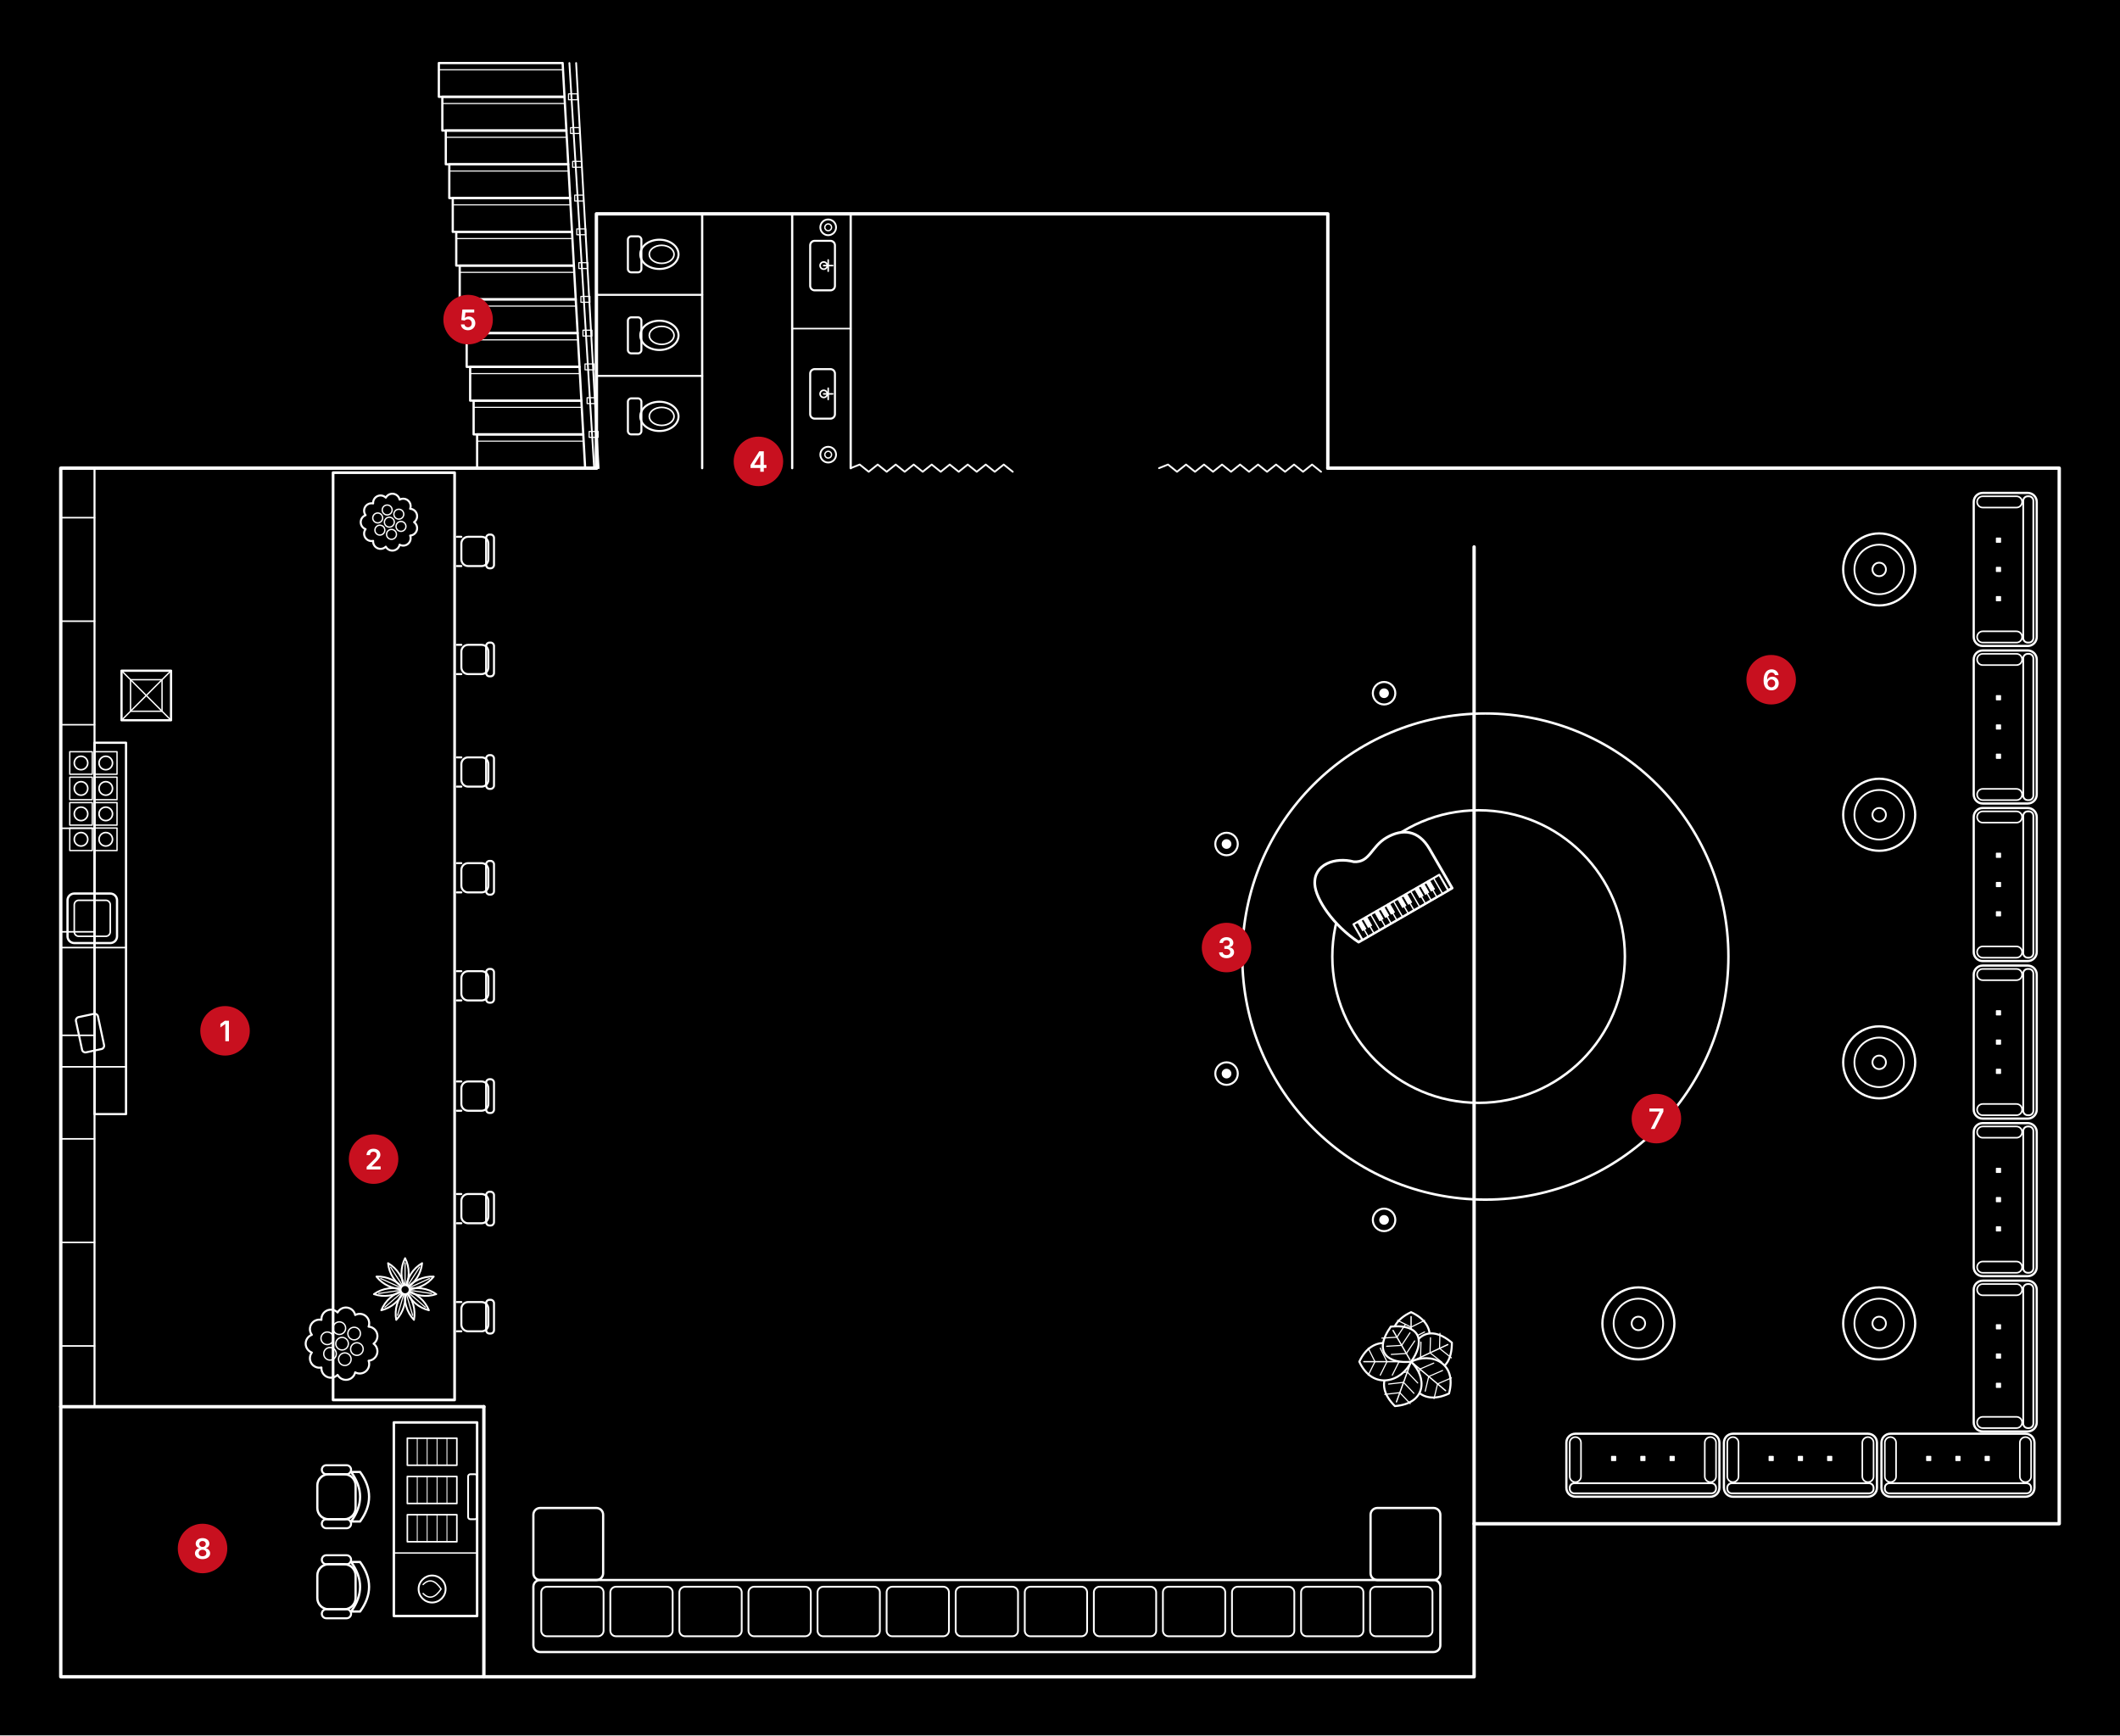
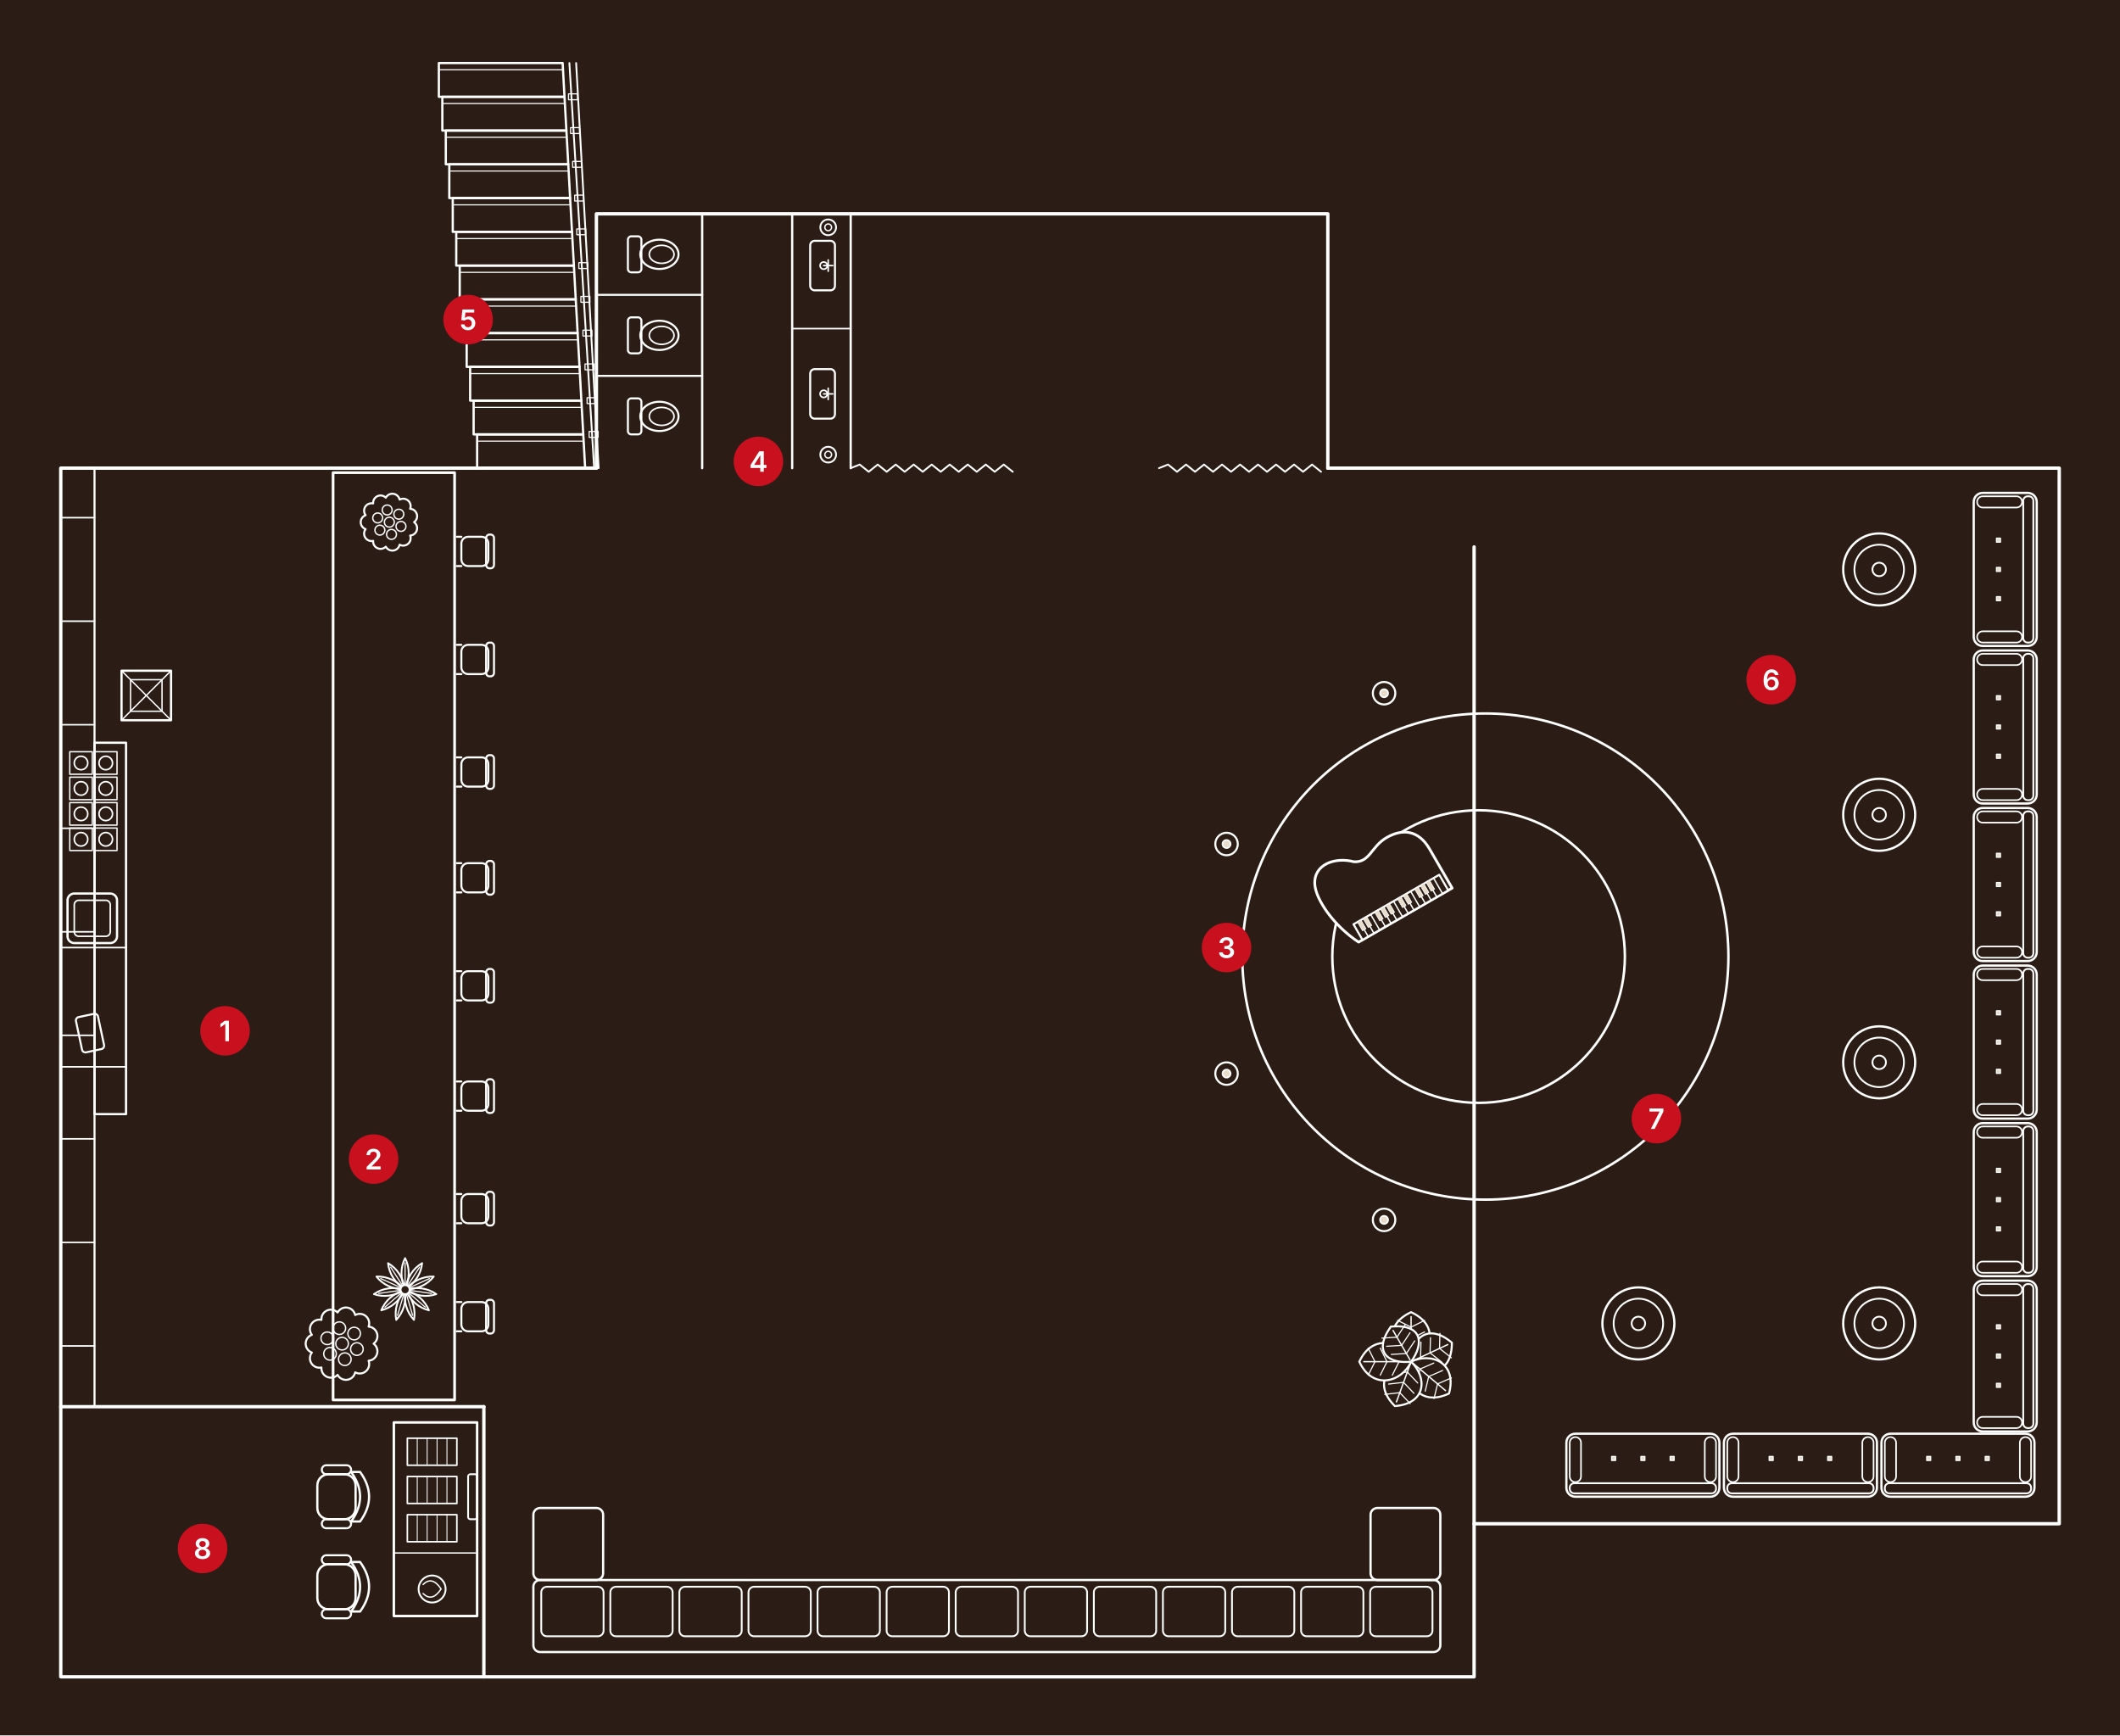
<svg xmlns="http://www.w3.org/2000/svg" viewBox="0 0 942 771" width="942" height="771">
  <style>
  .p { stroke: #ffffff; fill: none; stroke-linecap: round; stroke-linejoin: round; }
  .p text { stroke: none; }
  .mk { fill: #fff; font-family: Inter, "Helvetica Neue", Arial, sans-serif; font-size: 12.5px; font-weight: 600; text-anchor: middle; }
  .tl { fill: #fff; font-family: "Helvetica Neue", Arial, "DejaVu Sans", sans-serif; font-size: 9.5px; text-anchor: middle; }
</style>
-   <rect width="942" height="771" fill="#000" />
+   <rect width="942" height="771" fill="#2b1d16" />
  <g class="p">
    <path d="M27 208 L265 208 M590 208 L915 208 L915 677 L655 677 L655 745 L27 745 L27 208" stroke-width="1.5" fill="none" />
    <line x1="42" y1="208" x2="42" y2="625" stroke-width="0.9" />
    <line x1="27" y1="230" x2="42" y2="230" stroke-width="0.7" />
    <line x1="27" y1="276" x2="42" y2="276" stroke-width="0.7" />
    <line x1="27" y1="322" x2="42" y2="322" stroke-width="0.7" />
    <line x1="27" y1="368" x2="42" y2="368" stroke-width="0.7" />
    <line x1="27" y1="414" x2="42" y2="414" stroke-width="0.7" />
    <line x1="27" y1="460" x2="42" y2="460" stroke-width="0.7" />
    <line x1="27" y1="506" x2="42" y2="506" stroke-width="0.7" />
    <line x1="27" y1="552" x2="42" y2="552" stroke-width="0.7" />
    <line x1="27" y1="598" x2="42" y2="598" stroke-width="0.7" />
    <line x1="655" y1="243" x2="655" y2="677" stroke-width="1.5" />
    <line x1="27" y1="625" x2="215" y2="625" stroke-width="1.5" />
    <line x1="215" y1="625" x2="215" y2="745" stroke-width="1.5" />
    <rect x="42" y="330" width="14" height="165" rx="0" stroke-width="1.0" fill="none" />
    <rect x="54" y="298" width="22" height="22" rx="0" stroke-width="1.0" fill="none" />
    <line x1="54" y1="298" x2="76" y2="320" stroke-width="0.6" />
    <line x1="76" y1="298" x2="54" y2="320" stroke-width="0.6" />
    <rect x="58" y="302" width="14" height="14" rx="0" stroke-width="0.6" fill="none" />
    <rect x="31" y="334" width="10" height="10" rx="0" stroke-width="0.6" fill="none" />
    <circle cx="36" cy="339" r="3" stroke-width="0.7" fill="none" />
    <rect x="42" y="334" width="10" height="10" rx="0" stroke-width="0.6" fill="none" />
    <circle cx="47" cy="339" r="3" stroke-width="0.7" fill="none" />
    <rect x="31" y="345.3" width="10" height="10" rx="0" stroke-width="0.6" fill="none" />
    <circle cx="36" cy="350.3" r="3" stroke-width="0.7" fill="none" />
    <rect x="42" y="345.3" width="10" height="10" rx="0" stroke-width="0.6" fill="none" />
    <circle cx="47" cy="350.3" r="3" stroke-width="0.7" fill="none" />
    <rect x="31" y="356.6" width="10" height="10" rx="0" stroke-width="0.6" fill="none" />
    <circle cx="36" cy="361.6" r="3" stroke-width="0.7" fill="none" />
    <rect x="42" y="356.6" width="10" height="10" rx="0" stroke-width="0.6" fill="none" />
    <circle cx="47" cy="361.6" r="3" stroke-width="0.7" fill="none" />
    <rect x="31" y="367.9" width="10" height="10" rx="0" stroke-width="0.6" fill="none" />
    <circle cx="36" cy="372.9" r="3" stroke-width="0.7" fill="none" />
    <rect x="42" y="367.9" width="10" height="10" rx="0" stroke-width="0.6" fill="none" />
    <circle cx="47" cy="372.9" r="3" stroke-width="0.7" fill="none" />
    <rect x="30" y="397" width="22" height="22" rx="3" stroke-width="1.0" fill="none" />
    <rect x="33" y="400" width="16" height="16" rx="2" stroke-width="0.7" fill="none" />
    <line x1="27" y1="421" x2="56" y2="421" stroke-width="0.7" />
    <line x1="27" y1="474" x2="56" y2="474" stroke-width="0.7" />
    <g transform="translate(40 459) rotate(-12) scale(1)">
      <rect x="-5" y="-8" width="10" height="16" rx="1.5" stroke-width="0.9" fill="none" />
    </g>
    <rect x="148" y="210" width="54" height="412" rx="0" stroke-width="1.2" fill="none" />
    <rect x="205" y="238.5" width="12" height="13" rx="3" stroke-width="0.9" fill="none" />
    <rect x="216" y="237.5" width="3.5" height="15" rx="1.5" stroke-width="0.9" fill="none" />
    <line x1="205" y1="238.5" x2="203" y2="238.5" stroke-width="0.9" />
    <line x1="205" y1="251.5" x2="203" y2="251.5" stroke-width="0.9" />
    <rect x="205" y="286.5" width="12" height="13" rx="3" stroke-width="0.9" fill="none" />
    <rect x="216" y="285.5" width="3.5" height="15" rx="1.5" stroke-width="0.9" fill="none" />
    <line x1="205" y1="286.5" x2="203" y2="286.5" stroke-width="0.9" />
    <line x1="205" y1="299.5" x2="203" y2="299.5" stroke-width="0.9" />
    <rect x="205" y="336.5" width="12" height="13" rx="3" stroke-width="0.9" fill="none" />
    <rect x="216" y="335.5" width="3.5" height="15" rx="1.5" stroke-width="0.9" fill="none" />
    <line x1="205" y1="336.5" x2="203" y2="336.5" stroke-width="0.9" />
    <line x1="205" y1="349.5" x2="203" y2="349.5" stroke-width="0.9" />
    <rect x="205" y="383.5" width="12" height="13" rx="3" stroke-width="0.9" fill="none" />
    <rect x="216" y="382.5" width="3.5" height="15" rx="1.5" stroke-width="0.9" fill="none" />
    <line x1="205" y1="383.5" x2="203" y2="383.5" stroke-width="0.9" />
    <line x1="205" y1="396.5" x2="203" y2="396.5" stroke-width="0.9" />
    <rect x="205" y="431.5" width="12" height="13" rx="3" stroke-width="0.9" fill="none" />
    <rect x="216" y="430.5" width="3.5" height="15" rx="1.5" stroke-width="0.9" fill="none" />
    <line x1="205" y1="431.5" x2="203" y2="431.5" stroke-width="0.9" />
    <line x1="205" y1="444.5" x2="203" y2="444.5" stroke-width="0.9" />
    <rect x="205" y="480.5" width="12" height="13" rx="3" stroke-width="0.9" fill="none" />
    <rect x="216" y="479.5" width="3.5" height="15" rx="1.5" stroke-width="0.9" fill="none" />
    <line x1="205" y1="480.5" x2="203" y2="480.5" stroke-width="0.9" />
    <line x1="205" y1="493.5" x2="203" y2="493.5" stroke-width="0.9" />
    <rect x="205" y="530.5" width="12" height="13" rx="3" stroke-width="0.9" fill="none" />
    <rect x="216" y="529.5" width="3.5" height="15" rx="1.5" stroke-width="0.9" fill="none" />
    <line x1="205" y1="530.5" x2="203" y2="530.5" stroke-width="0.9" />
    <line x1="205" y1="543.5" x2="203" y2="543.5" stroke-width="0.9" />
    <rect x="205" y="578.5" width="12" height="13" rx="3" stroke-width="0.9" fill="none" />
    <rect x="216" y="577.5" width="3.5" height="15" rx="1.5" stroke-width="0.9" fill="none" />
    <line x1="205" y1="578.5" x2="203" y2="578.5" stroke-width="0.9" />
    <line x1="205" y1="591.5" x2="203" y2="591.5" stroke-width="0.9" />
    <path d="M184 232 A3.3 3.3 0 0 1 182.25 237.95 A3.3 3.3 0 0 1 177.57 242.01 A3.3 3.3 0 0 1 171.43 242.89 A3.3 3.3 0 0 1 165.8 240.31 A3.3 3.3 0 0 1 162.45 235.1 A3.3 3.3 0 0 1 162.45 228.9 A3.3 3.3 0 0 1 165.8 223.69 A3.3 3.3 0 0 1 171.43 221.11 A3.3 3.3 0 0 1 177.57 221.99 A3.3 3.3 0 0 1 182.25 226.05 A3.3 3.3 0 0 1 184 232 Z" stroke-width="0.9" fill="none" />
    <circle cx="178.17" cy="233.88" r="2.2" stroke-width="0.6" fill="none" />
    <circle cx="173.96" cy="237.42" r="2.2" stroke-width="0.6" fill="none" />
    <circle cx="168.79" cy="235.54" r="2.2" stroke-width="0.6" fill="none" />
    <circle cx="167.83" cy="230.12" r="2.2" stroke-width="0.6" fill="none" />
    <circle cx="172.04" cy="226.58" r="2.2" stroke-width="0.6" fill="none" />
    <circle cx="177.21" cy="228.46" r="2.2" stroke-width="0.6" fill="none" />
    <circle cx="173" cy="232" r="2.2" stroke-width="0.6" fill="none" />
    <g transform="translate(180 573) rotate(0) scale(1)">
      <path d="M0 0 Q3.2 -7.7 0 -14 Q-3.2 -7.7 0 0 Z" stroke-width="0.8" fill="none" />
      <line x1="0" y1="0" x2="0" y2="-11.9" stroke-width="0.5" />
    </g>
    <g transform="translate(180 573) rotate(32.73) scale(1)">
      <path d="M0 0 Q3.2 -7.7 0 -14 Q-3.2 -7.7 0 0 Z" stroke-width="0.8" fill="none" />
      <line x1="0" y1="0" x2="0" y2="-11.9" stroke-width="0.5" />
    </g>
    <g transform="translate(180 573) rotate(65.45) scale(1)">
      <path d="M0 0 Q3.2 -7.7 0 -14 Q-3.2 -7.7 0 0 Z" stroke-width="0.8" fill="none" />
      <line x1="0" y1="0" x2="0" y2="-11.9" stroke-width="0.5" />
    </g>
    <g transform="translate(180 573) rotate(98.18) scale(1)">
      <path d="M0 0 Q3.2 -7.7 0 -14 Q-3.2 -7.7 0 0 Z" stroke-width="0.8" fill="none" />
      <line x1="0" y1="0" x2="0" y2="-11.9" stroke-width="0.5" />
    </g>
    <g transform="translate(180 573) rotate(130.91) scale(1)">
      <path d="M0 0 Q3.2 -7.7 0 -14 Q-3.2 -7.7 0 0 Z" stroke-width="0.8" fill="none" />
      <line x1="0" y1="0" x2="0" y2="-11.9" stroke-width="0.5" />
    </g>
    <g transform="translate(180 573) rotate(163.64) scale(1)">
      <path d="M0 0 Q3.2 -7.7 0 -14 Q-3.2 -7.7 0 0 Z" stroke-width="0.8" fill="none" />
      <line x1="0" y1="0" x2="0" y2="-11.9" stroke-width="0.5" />
    </g>
    <g transform="translate(180 573) rotate(196.36) scale(1)">
      <path d="M0 0 Q3.2 -7.7 0 -14 Q-3.2 -7.7 0 0 Z" stroke-width="0.8" fill="none" />
      <line x1="0" y1="0" x2="0" y2="-11.9" stroke-width="0.5" />
    </g>
    <g transform="translate(180 573) rotate(229.09) scale(1)">
      <path d="M0 0 Q3.2 -7.7 0 -14 Q-3.2 -7.7 0 0 Z" stroke-width="0.8" fill="none" />
      <line x1="0" y1="0" x2="0" y2="-11.9" stroke-width="0.5" />
    </g>
    <g transform="translate(180 573) rotate(261.82) scale(1)">
      <path d="M0 0 Q3.2 -7.7 0 -14 Q-3.2 -7.7 0 0 Z" stroke-width="0.8" fill="none" />
      <line x1="0" y1="0" x2="0" y2="-11.9" stroke-width="0.5" />
    </g>
    <g transform="translate(180 573) rotate(294.55) scale(1)">
      <path d="M0 0 Q3.2 -7.7 0 -14 Q-3.2 -7.7 0 0 Z" stroke-width="0.8" fill="none" />
      <line x1="0" y1="0" x2="0" y2="-11.9" stroke-width="0.5" />
    </g>
    <g transform="translate(180 573) rotate(327.27) scale(1)">
      <path d="M0 0 Q3.2 -7.7 0 -14 Q-3.2 -7.7 0 0 Z" stroke-width="0.8" fill="none" />
      <line x1="0" y1="0" x2="0" y2="-11.9" stroke-width="0.5" />
    </g>
-     <circle cx="180" cy="573" r="2" stroke-width="0.8" fill="#000" />
+     <circle cx="180" cy="573" r="2" stroke-width="0.8" fill="#2b1d16" />
    <path d="M166 597 A4.2 4.2 0 0 1 163.78 604.57 A4.2 4.2 0 0 1 157.82 609.73 A4.2 4.2 0 0 1 150.01 610.86 A4.2 4.2 0 0 1 142.83 607.58 A4.2 4.2 0 0 1 138.57 600.94 A4.2 4.2 0 0 1 138.57 593.06 A4.2 4.2 0 0 1 142.83 586.42 A4.2 4.2 0 0 1 150.01 583.14 A4.2 4.2 0 0 1 157.82 584.27 A4.2 4.2 0 0 1 163.78 589.43 A4.2 4.2 0 0 1 166 597 Z" stroke-width="0.9" fill="none" />
    <circle cx="158.58" cy="599.39" r="2.8" stroke-width="0.6" fill="none" />
    <circle cx="153.22" cy="603.89" r="2.8" stroke-width="0.6" fill="none" />
    <circle cx="146.64" cy="601.5" r="2.8" stroke-width="0.6" fill="none" />
    <circle cx="145.42" cy="594.61" r="2.8" stroke-width="0.6" fill="none" />
    <circle cx="150.78" cy="590.11" r="2.8" stroke-width="0.6" fill="none" />
    <circle cx="157.36" cy="592.5" r="2.8" stroke-width="0.6" fill="none" />
    <circle cx="152" cy="597" r="2.8" stroke-width="0.6" fill="none" />
    <rect x="175" y="632" width="37" height="86" rx="0" stroke-width="1.1" fill="none" />
    <rect x="181" y="639" width="22" height="12" rx="0" stroke-width="0.7" fill="none" />
    <line x1="185.4" y1="639" x2="185.4" y2="651" stroke-width="0.4" />
    <line x1="189.8" y1="639" x2="189.8" y2="651" stroke-width="0.4" />
    <line x1="194.2" y1="639" x2="194.2" y2="651" stroke-width="0.4" />
    <line x1="198.6" y1="639" x2="198.6" y2="651" stroke-width="0.4" />
    <rect x="181" y="656" width="22" height="12" rx="0" stroke-width="0.7" fill="none" />
    <line x1="185.4" y1="656" x2="185.4" y2="668" stroke-width="0.4" />
    <line x1="189.8" y1="656" x2="189.8" y2="668" stroke-width="0.4" />
    <line x1="194.2" y1="656" x2="194.2" y2="668" stroke-width="0.4" />
    <line x1="198.6" y1="656" x2="198.6" y2="668" stroke-width="0.4" />
    <rect x="181" y="673" width="22" height="12" rx="0" stroke-width="0.7" fill="none" />
    <line x1="185.4" y1="673" x2="185.4" y2="685" stroke-width="0.4" />
    <line x1="189.8" y1="673" x2="189.8" y2="685" stroke-width="0.4" />
    <line x1="194.2" y1="673" x2="194.2" y2="685" stroke-width="0.4" />
    <line x1="198.6" y1="673" x2="198.6" y2="685" stroke-width="0.4" />
    <rect x="208" y="655" width="4" height="20" rx="1" stroke-width="0.8" fill="none" />
    <line x1="175" y1="690" x2="212" y2="690" stroke-width="0.6" />
    <circle cx="192" cy="706" r="6" stroke-width="0.8" fill="none" />
    <path d="M188 704 Q192 700 196 706 Q192 712 188 708" stroke-width="0.6" fill="none" />
    <g transform="translate(150 665) rotate(-90) scale(1)">
      <rect x="-10" y="-9" width="20" height="17" rx="5" stroke-width="1.0" fill="none" />
      <path d="M-11 6 Q0 14 11 6 L11 10 Q0 18 -11 10 Z" stroke-width="1.0" fill="none" />
      <rect x="-14" y="-7" width="4" height="13" rx="2" stroke-width="0.9" fill="none" />
      <rect x="10" y="-7" width="4" height="13" rx="2" stroke-width="0.9" fill="none" />
    </g>
    <g transform="translate(150 705) rotate(-90) scale(1)">
      <rect x="-10" y="-9" width="20" height="17" rx="5" stroke-width="1.0" fill="none" />
      <path d="M-11 6 Q0 14 11 6 L11 10 Q0 18 -11 10 Z" stroke-width="1.0" fill="none" />
      <rect x="-14" y="-7" width="4" height="13" rx="2" stroke-width="0.9" fill="none" />
      <rect x="10" y="-7" width="4" height="13" rx="2" stroke-width="0.9" fill="none" />
    </g>
    <path d="M195 28 L250 28 L250.83 43 L195 43 Z" stroke-width="1.0" fill="none" />
    <line x1="195" y1="31" x2="250" y2="31" stroke-width="0.5" />
    <path d="M196.55 43 L250.83 43 L251.67 58 L196.55 58 Z" stroke-width="1.0" fill="none" />
    <line x1="196.55" y1="46" x2="250.83" y2="46" stroke-width="0.5" />
    <path d="M198.09 58 L251.67 58 L252.5 73 L198.09 73 Z" stroke-width="1.0" fill="none" />
    <line x1="198.09" y1="61" x2="251.67" y2="61" stroke-width="0.5" />
    <path d="M199.64 73 L252.5 73 L253.33 88 L199.64 88 Z" stroke-width="1.0" fill="none" />
    <line x1="199.64" y1="76" x2="252.5" y2="76" stroke-width="0.5" />
    <path d="M201.18 88 L253.33 88 L254.17 103 L201.18 103 Z" stroke-width="1.0" fill="none" />
    <line x1="201.18" y1="91" x2="253.33" y2="91" stroke-width="0.5" />
    <path d="M202.73 103 L254.17 103 L255 118 L202.73 118 Z" stroke-width="1.0" fill="none" />
    <line x1="202.73" y1="106" x2="254.17" y2="106" stroke-width="0.5" />
    <path d="M204.27 118 L255 118 L255.83 133 L204.27 133 Z" stroke-width="1.0" fill="none" />
    <line x1="204.27" y1="121" x2="255" y2="121" stroke-width="0.5" />
    <path d="M205.82 133 L255.83 133 L256.67 148 L205.82 148 Z" stroke-width="1.0" fill="none" />
    <line x1="205.82" y1="136" x2="255.83" y2="136" stroke-width="0.5" />
    <path d="M207.36 148 L256.67 148 L257.5 163 L207.36 163 Z" stroke-width="1.0" fill="none" />
    <line x1="207.36" y1="151" x2="256.67" y2="151" stroke-width="0.5" />
    <path d="M208.91 163 L257.5 163 L258.33 178 L208.91 178 Z" stroke-width="1.0" fill="none" />
    <line x1="208.91" y1="166" x2="257.5" y2="166" stroke-width="0.5" />
    <path d="M210.45 178 L258.33 178 L259.17 193 L210.45 193 Z" stroke-width="1.0" fill="none" />
    <line x1="210.45" y1="181" x2="258.33" y2="181" stroke-width="0.5" />
    <path d="M212 193 L259.17 193 L260 208 L212 208 Z" stroke-width="1.0" fill="none" />
    <line x1="212" y1="196" x2="259.17" y2="196" stroke-width="0.5" />
    <line x1="253" y1="28" x2="264" y2="208" stroke-width="0.8" />
    <line x1="256" y1="28" x2="266" y2="208" stroke-width="0.8" />
    <rect x="252.62" y="41.7" width="4" height="2.6" rx="0" stroke-width="0.5" fill="none" />
    <rect x="253.53" y="56.7" width="4" height="2.6" rx="0" stroke-width="0.5" fill="none" />
    <rect x="254.45" y="71.7" width="4" height="2.6" rx="0" stroke-width="0.5" fill="none" />
    <rect x="255.37" y="86.7" width="4" height="2.6" rx="0" stroke-width="0.5" fill="none" />
    <rect x="256.28" y="101.7" width="4" height="2.6" rx="0" stroke-width="0.5" fill="none" />
    <rect x="257.2" y="116.7" width="4" height="2.6" rx="0" stroke-width="0.5" fill="none" />
    <rect x="258.12" y="131.7" width="4" height="2.6" rx="0" stroke-width="0.5" fill="none" />
    <rect x="259.03" y="146.7" width="4" height="2.6" rx="0" stroke-width="0.5" fill="none" />
    <rect x="259.95" y="161.7" width="4" height="2.6" rx="0" stroke-width="0.5" fill="none" />
    <rect x="260.87" y="176.7" width="4" height="2.6" rx="0" stroke-width="0.5" fill="none" />
    <rect x="261.78" y="191.7" width="4" height="2.6" rx="0" stroke-width="0.5" fill="none" />
    <path d="M265 208 L265 95 L590 95 L590 208" stroke-width="1.5" fill="none" />
    <line x1="312" y1="95" x2="312" y2="208" stroke-width="1.0" />
    <line x1="265" y1="131" x2="312" y2="131" stroke-width="0.9" />
    <line x1="265" y1="167" x2="312" y2="167" stroke-width="0.9" />
    <g transform="translate(285 113) rotate(0) scale(1)">
      <rect x="-6" y="-8" width="6" height="16" rx="1.5" stroke-width="0.9" fill="none" />
      <ellipse cx="8" cy="0" rx="8.5" ry="6.5" stroke-width="0.9" />
      <ellipse cx="9" cy="0" rx="5.5" ry="4" stroke-width="0.7" />
    </g>
    <g transform="translate(285 149) rotate(0) scale(1)">
      <rect x="-6" y="-8" width="6" height="16" rx="1.5" stroke-width="0.9" fill="none" />
      <ellipse cx="8" cy="0" rx="8.5" ry="6.5" stroke-width="0.9" />
      <ellipse cx="9" cy="0" rx="5.5" ry="4" stroke-width="0.7" />
    </g>
    <g transform="translate(285 185) rotate(0) scale(1)">
      <rect x="-6" y="-8" width="6" height="16" rx="1.5" stroke-width="0.9" fill="none" />
      <ellipse cx="8" cy="0" rx="8.5" ry="6.5" stroke-width="0.9" />
      <ellipse cx="9" cy="0" rx="5.5" ry="4" stroke-width="0.7" />
    </g>
    <line x1="352" y1="95" x2="352" y2="208" stroke-width="1.0" />
    <line x1="378" y1="95" x2="378" y2="208" stroke-width="1.0" />
    <rect x="360" y="107" width="11" height="22" rx="2" stroke-width="0.9" fill="none" />
    <circle cx="366" cy="118" r="1.6" stroke-width="0.7" fill="none" />
    <line x1="366" y1="118" x2="370" y2="118" stroke-width="0.7" />
    <line x1="368" y1="115.5" x2="368" y2="120.5" stroke-width="0.7" />
    <rect x="360" y="164" width="11" height="22" rx="2" stroke-width="0.9" fill="none" />
    <circle cx="366" cy="175" r="1.6" stroke-width="0.7" fill="none" />
    <line x1="366" y1="175" x2="370" y2="175" stroke-width="0.7" />
    <line x1="368" y1="172.5" x2="368" y2="177.5" stroke-width="0.7" />
    <circle cx="368" cy="101" r="3.5" stroke-width="0.8" fill="none" />
    <circle cx="368" cy="101" r="1.5" stroke-width="0.6" fill="none" />
    <circle cx="368" cy="202" r="3.5" stroke-width="0.8" fill="none" />
    <circle cx="368" cy="202" r="1.5" stroke-width="0.6" fill="none" />
    <line x1="352" y1="146" x2="378" y2="146" stroke-width="0.7" />
    <path d="M378 208 L382 206.4 L386 209.6 L390 206.4 L394 209.6 L398 206.4 L402 209.6 L406 206.4 L410 209.6 L414 206.4 L418 209.6 L422 206.4 L426 209.6 L430 206.4 L434 209.6 L438 206.4 L442 209.6 L446 206.4 L450 209.6" stroke-width="0.8" fill="none" />
    <path d="M515 208 L519 206.4 L523 209.6 L527 206.4 L531 209.6 L535 206.4 L539 209.6 L543 206.4 L547 209.6 L551 206.4 L555 209.6 L559 206.4 L563 209.6 L567 206.4 L571 209.6 L575 206.4 L579 209.6 L583 206.4 L587 209.6" stroke-width="0.8" fill="none" />
    <circle cx="660" cy="425" r="108" stroke-width="1.1" fill="none" />
    <circle cx="657" cy="425" r="65" stroke-width="1.1" fill="none" />
    <g transform="translate(612 393) rotate(-30) scale(1)">
-       <path d="M-20 18 L28 18 L28 -2 C28 -12 22 -16 14 -16 C6 -16 2 -10 -4 -14 C-10 -20 -20 -22 -24 -14 C-27 -8 -26 6 -20 18 Z" stroke-width="1.2" fill="#000" />
-       <rect x="-18" y="10" width="44" height="8" rx="0" stroke-width="0.9" fill="#000" />
+       <path d="M-20 18 L28 18 L28 -2 C28 -12 22 -16 14 -16 C6 -16 2 -10 -4 -14 C-10 -20 -20 -22 -24 -14 C-27 -8 -26 6 -20 18 Z" stroke-width="1.2" fill="#2b1d16" />
+       <rect x="-18" y="10" width="44" height="8" rx="0" stroke-width="0.9" fill="#2b1d16" />
      <line x1="-15.07" y1="10" x2="-15.07" y2="18" stroke-width="0.6" />
      <line x1="-12.13" y1="10" x2="-12.13" y2="18" stroke-width="0.6" />
      <line x1="-9.2" y1="10" x2="-9.2" y2="18" stroke-width="0.6" />
      <line x1="-6.27" y1="10" x2="-6.27" y2="18" stroke-width="0.6" />
      <line x1="-3.33" y1="10" x2="-3.33" y2="18" stroke-width="0.6" />
      <line x1="-0.4" y1="10" x2="-0.4" y2="18" stroke-width="0.6" />
      <line x1="2.53" y1="10" x2="2.53" y2="18" stroke-width="0.6" />
      <line x1="5.47" y1="10" x2="5.47" y2="18" stroke-width="0.6" />
      <line x1="8.4" y1="10" x2="8.4" y2="18" stroke-width="0.6" />
      <line x1="11.33" y1="10" x2="11.33" y2="18" stroke-width="0.6" />
      <line x1="14.27" y1="10" x2="14.27" y2="18" stroke-width="0.6" />
      <line x1="17.2" y1="10" x2="17.2" y2="18" stroke-width="0.6" />
      <line x1="20.13" y1="10" x2="20.13" y2="18" stroke-width="0.6" />
      <line x1="23.07" y1="10" x2="23.07" y2="18" stroke-width="0.6" />
-       <rect x="-15.97" y="10" width="1.8" height="4.5" rx="0" stroke-width="0.3" fill="#fff" />
-       <rect x="-13.03" y="10" width="1.8" height="4.5" rx="0" stroke-width="0.3" fill="#fff" />
-       <rect x="-7.17" y="10" width="1.8" height="4.5" rx="0" stroke-width="0.3" fill="#fff" />
-       <rect x="-4.23" y="10" width="1.8" height="4.5" rx="0" stroke-width="0.3" fill="#fff" />
-       <rect x="-1.3" y="10" width="1.8" height="4.5" rx="0" stroke-width="0.3" fill="#fff" />
-       <rect x="4.57" y="10" width="1.8" height="4.5" rx="0" stroke-width="0.3" fill="#fff" />
-       <rect x="7.5" y="10" width="1.8" height="4.5" rx="0" stroke-width="0.3" fill="#fff" />
-       <rect x="13.37" y="10" width="1.8" height="4.5" rx="0" stroke-width="0.3" fill="#fff" />
-       <rect x="16.3" y="10" width="1.8" height="4.5" rx="0" stroke-width="0.3" fill="#fff" />
-       <rect x="19.23" y="10" width="1.8" height="4.5" rx="0" stroke-width="0.3" fill="#fff" />
+       <rect x="-15.97" y="10" width="1.8" height="4.5" rx="0" stroke-width="0.3" fill="#e8dccb" />
+       <rect x="-13.03" y="10" width="1.8" height="4.5" rx="0" stroke-width="0.3" fill="#e8dccb" />
+       <rect x="-7.17" y="10" width="1.8" height="4.5" rx="0" stroke-width="0.3" fill="#e8dccb" />
+       <rect x="-4.23" y="10" width="1.8" height="4.5" rx="0" stroke-width="0.3" fill="#e8dccb" />
+       <rect x="-1.3" y="10" width="1.8" height="4.5" rx="0" stroke-width="0.3" fill="#e8dccb" />
+       <rect x="4.57" y="10" width="1.8" height="4.5" rx="0" stroke-width="0.3" fill="#e8dccb" />
+       <rect x="7.5" y="10" width="1.8" height="4.5" rx="0" stroke-width="0.3" fill="#e8dccb" />
+       <rect x="13.37" y="10" width="1.8" height="4.5" rx="0" stroke-width="0.3" fill="#e8dccb" />
+       <rect x="16.3" y="10" width="1.8" height="4.5" rx="0" stroke-width="0.3" fill="#e8dccb" />
+       <rect x="19.23" y="10" width="1.8" height="4.5" rx="0" stroke-width="0.3" fill="#e8dccb" />
    </g>
    <circle cx="545" cy="375" r="5" stroke-width="0.9" fill="none" />
-     <circle cx="545" cy="375" r="1.8" stroke-width="0.7" fill="#fff" />
+     <circle cx="545" cy="375" r="1.8" stroke-width="0.7" fill="#e8dccb" />
    <circle cx="545" cy="477" r="5" stroke-width="0.9" fill="none" />
-     <circle cx="545" cy="477" r="1.8" stroke-width="0.7" fill="#fff" />
+     <circle cx="545" cy="477" r="1.8" stroke-width="0.7" fill="#e8dccb" />
    <circle cx="615" cy="308" r="5" stroke-width="0.9" fill="none" />
-     <circle cx="615" cy="308" r="1.8" stroke-width="0.7" fill="#fff" />
+     <circle cx="615" cy="308" r="1.8" stroke-width="0.7" fill="#e8dccb" />
    <circle cx="615" cy="542" r="5" stroke-width="0.9" fill="none" />
-     <circle cx="615" cy="542" r="1.8" stroke-width="0.7" fill="#fff" />
+     <circle cx="615" cy="542" r="1.8" stroke-width="0.7" fill="#e8dccb" />
    <g transform="translate(627 605) rotate(0) scale(1)">
-       <path d="M0 0 C9 -4 13 -16 0 -22 C-13 -16 -9 -4 0 0 Z" stroke-width="0.9" fill="#000" />
+       <path d="M0 0 C9 -4 13 -16 0 -22 C-13 -16 -9 -4 0 0 Z" stroke-width="0.9" fill="#2b1d16" />
      <line x1="0" y1="-1" x2="0" y2="-20" stroke-width="0.6" />
      <line x1="0" y1="-5.12" x2="6" y2="-8.12" stroke-width="0.5" />
      <line x1="0" y1="-5.12" x2="-6" y2="-8.12" stroke-width="0.5" />
      <line x1="0" y1="-10.23" x2="6" y2="-13.23" stroke-width="0.5" />
      <line x1="0" y1="-10.23" x2="-6" y2="-13.23" stroke-width="0.5" />
      <line x1="0" y1="-15.35" x2="6" y2="-18.35" stroke-width="0.5" />
      <line x1="0" y1="-15.35" x2="-6" y2="-18.35" stroke-width="0.5" />
    </g>
    <g transform="translate(627 605) rotate(65) scale(1)">
-       <path d="M0 0 C9 -4 13 -14 0 -20 C-13 -14 -9 -4 0 0 Z" stroke-width="0.9" fill="#000" />
+       <path d="M0 0 C9 -4 13 -14 0 -20 C-13 -14 -9 -4 0 0 Z" stroke-width="0.9" fill="#2b1d16" />
      <line x1="0" y1="-1" x2="0" y2="-18" stroke-width="0.6" />
      <line x1="0" y1="-4.65" x2="6" y2="-7.65" stroke-width="0.5" />
      <line x1="0" y1="-4.65" x2="-6" y2="-7.65" stroke-width="0.5" />
      <line x1="0" y1="-9.3" x2="6" y2="-12.3" stroke-width="0.5" />
      <line x1="0" y1="-9.3" x2="-6" y2="-12.3" stroke-width="0.5" />
      <line x1="0" y1="-13.95" x2="6" y2="-16.95" stroke-width="0.5" />
      <line x1="0" y1="-13.95" x2="-6" y2="-16.95" stroke-width="0.5" />
    </g>
    <g transform="translate(627 605) rotate(130) scale(1)">
-       <path d="M0 0 C9 -4 13 -16 0 -22 C-13 -16 -9 -4 0 0 Z" stroke-width="0.9" fill="#000" />
+       <path d="M0 0 C9 -4 13 -16 0 -22 C-13 -16 -9 -4 0 0 Z" stroke-width="0.9" fill="#2b1d16" />
      <line x1="0" y1="-1" x2="0" y2="-20" stroke-width="0.6" />
      <line x1="0" y1="-5.12" x2="6" y2="-8.12" stroke-width="0.5" />
      <line x1="0" y1="-5.12" x2="-6" y2="-8.12" stroke-width="0.5" />
      <line x1="0" y1="-10.23" x2="6" y2="-13.23" stroke-width="0.5" />
      <line x1="0" y1="-10.23" x2="-6" y2="-13.23" stroke-width="0.5" />
      <line x1="0" y1="-15.35" x2="6" y2="-18.35" stroke-width="0.5" />
      <line x1="0" y1="-15.35" x2="-6" y2="-18.35" stroke-width="0.5" />
    </g>
    <g transform="translate(627 605) rotate(200) scale(1)">
-       <path d="M0 0 C9 -4 13 -15 0 -21 C-13 -15 -9 -4 0 0 Z" stroke-width="0.9" fill="#000" />
+       <path d="M0 0 C9 -4 13 -15 0 -21 C-13 -15 -9 -4 0 0 Z" stroke-width="0.9" fill="#2b1d16" />
      <line x1="0" y1="-1" x2="0" y2="-19" stroke-width="0.6" />
      <line x1="0" y1="-4.88" x2="6" y2="-7.88" stroke-width="0.5" />
      <line x1="0" y1="-4.88" x2="-6" y2="-7.88" stroke-width="0.5" />
      <line x1="0" y1="-9.77" x2="6" y2="-12.77" stroke-width="0.5" />
      <line x1="0" y1="-9.77" x2="-6" y2="-12.77" stroke-width="0.5" />
      <line x1="0" y1="-14.65" x2="6" y2="-17.65" stroke-width="0.5" />
      <line x1="0" y1="-14.65" x2="-6" y2="-17.65" stroke-width="0.5" />
    </g>
    <g transform="translate(627 605) rotate(270) scale(1)">
-       <path d="M0 0 C9 -4 13 -17 0 -23 C-13 -17 -9 -4 0 0 Z" stroke-width="0.9" fill="#000" />
+       <path d="M0 0 C9 -4 13 -17 0 -23 C-13 -17 -9 -4 0 0 Z" stroke-width="0.9" fill="#2b1d16" />
      <line x1="0" y1="-1" x2="0" y2="-21" stroke-width="0.6" />
      <line x1="0" y1="-5.35" x2="6" y2="-8.35" stroke-width="0.5" />
      <line x1="0" y1="-5.35" x2="-6" y2="-8.35" stroke-width="0.5" />
      <line x1="0" y1="-10.7" x2="6" y2="-13.7" stroke-width="0.5" />
      <line x1="0" y1="-10.7" x2="-6" y2="-13.7" stroke-width="0.5" />
      <line x1="0" y1="-16.05" x2="6" y2="-19.05" stroke-width="0.5" />
      <line x1="0" y1="-16.05" x2="-6" y2="-19.05" stroke-width="0.5" />
    </g>
    <g transform="translate(627 605) rotate(330) scale(1)">
-       <path d="M0 0 C9 -4 13 -12 0 -18 C-13 -12 -9 -4 0 0 Z" stroke-width="0.9" fill="#000" />
+       <path d="M0 0 C9 -4 13 -12 0 -18 C-13 -12 -9 -4 0 0 Z" stroke-width="0.9" fill="#2b1d16" />
      <line x1="0" y1="-1" x2="0" y2="-16" stroke-width="0.6" />
      <line x1="0" y1="-4.19" x2="6" y2="-7.19" stroke-width="0.5" />
      <line x1="0" y1="-4.19" x2="-6" y2="-7.19" stroke-width="0.5" />
      <line x1="0" y1="-8.37" x2="6" y2="-11.37" stroke-width="0.5" />
      <line x1="0" y1="-8.37" x2="-6" y2="-11.37" stroke-width="0.5" />
      <line x1="0" y1="-12.56" x2="6" y2="-15.56" stroke-width="0.5" />
      <line x1="0" y1="-12.56" x2="-6" y2="-15.56" stroke-width="0.5" />
    </g>
    <rect x="877" y="219" width="28" height="68" rx="4" stroke-width="1.0" fill="none" />
    <rect x="899" y="220.5" width="4.5" height="65" rx="2" stroke-width="0.8" fill="none" />
    <rect x="878.5" y="220.5" width="20" height="5" rx="2.5" stroke-width="0.7" fill="none" />
    <rect x="878.5" y="280.5" width="20" height="5" rx="2.5" stroke-width="0.7" fill="none" />
-     <rect x="887.1" y="239.1" width="1.8" height="1.8" rx="0" stroke-width="0.5" fill="#fff" />
-     <rect x="887.1" y="252.1" width="1.8" height="1.8" rx="0" stroke-width="0.5" fill="#fff" />
-     <rect x="887.1" y="265.1" width="1.8" height="1.8" rx="0" stroke-width="0.5" fill="#fff" />
+     <rect x="887.1" y="239.1" width="1.8" height="1.8" rx="0" stroke-width="0.5" fill="#e8dccb" />
+     <rect x="887.1" y="252.1" width="1.8" height="1.8" rx="0" stroke-width="0.5" fill="#e8dccb" />
+     <rect x="887.1" y="265.1" width="1.8" height="1.8" rx="0" stroke-width="0.5" fill="#e8dccb" />
    <rect x="877" y="289" width="28" height="68" rx="4" stroke-width="1.0" fill="none" />
    <rect x="899" y="290.5" width="4.5" height="65" rx="2" stroke-width="0.8" fill="none" />
    <rect x="878.5" y="290.5" width="20" height="5" rx="2.5" stroke-width="0.7" fill="none" />
    <rect x="878.5" y="350.5" width="20" height="5" rx="2.5" stroke-width="0.7" fill="none" />
-     <rect x="887.1" y="309.1" width="1.8" height="1.8" rx="0" stroke-width="0.5" fill="#fff" />
-     <rect x="887.1" y="322.1" width="1.8" height="1.8" rx="0" stroke-width="0.5" fill="#fff" />
-     <rect x="887.1" y="335.1" width="1.8" height="1.8" rx="0" stroke-width="0.5" fill="#fff" />
+     <rect x="887.1" y="309.1" width="1.8" height="1.8" rx="0" stroke-width="0.5" fill="#e8dccb" />
+     <rect x="887.1" y="322.1" width="1.8" height="1.8" rx="0" stroke-width="0.5" fill="#e8dccb" />
+     <rect x="887.1" y="335.1" width="1.8" height="1.8" rx="0" stroke-width="0.5" fill="#e8dccb" />
    <rect x="877" y="359" width="28" height="68" rx="4" stroke-width="1.0" fill="none" />
    <rect x="899" y="360.5" width="4.5" height="65" rx="2" stroke-width="0.8" fill="none" />
    <rect x="878.5" y="360.5" width="20" height="5" rx="2.5" stroke-width="0.7" fill="none" />
    <rect x="878.5" y="420.5" width="20" height="5" rx="2.5" stroke-width="0.7" fill="none" />
-     <rect x="887.1" y="379.1" width="1.8" height="1.8" rx="0" stroke-width="0.5" fill="#fff" />
-     <rect x="887.1" y="392.1" width="1.8" height="1.8" rx="0" stroke-width="0.5" fill="#fff" />
-     <rect x="887.1" y="405.1" width="1.8" height="1.8" rx="0" stroke-width="0.5" fill="#fff" />
+     <rect x="887.1" y="379.1" width="1.8" height="1.8" rx="0" stroke-width="0.5" fill="#e8dccb" />
+     <rect x="887.1" y="392.1" width="1.8" height="1.8" rx="0" stroke-width="0.5" fill="#e8dccb" />
+     <rect x="887.1" y="405.1" width="1.8" height="1.8" rx="0" stroke-width="0.5" fill="#e8dccb" />
    <rect x="877" y="429" width="28" height="68" rx="4" stroke-width="1.0" fill="none" />
    <rect x="899" y="430.5" width="4.5" height="65" rx="2" stroke-width="0.8" fill="none" />
    <rect x="878.5" y="430.5" width="20" height="5" rx="2.5" stroke-width="0.7" fill="none" />
    <rect x="878.5" y="490.5" width="20" height="5" rx="2.5" stroke-width="0.7" fill="none" />
-     <rect x="887.1" y="449.1" width="1.8" height="1.8" rx="0" stroke-width="0.5" fill="#fff" />
-     <rect x="887.1" y="462.1" width="1.8" height="1.8" rx="0" stroke-width="0.5" fill="#fff" />
-     <rect x="887.1" y="475.1" width="1.8" height="1.8" rx="0" stroke-width="0.5" fill="#fff" />
+     <rect x="887.1" y="449.1" width="1.8" height="1.8" rx="0" stroke-width="0.5" fill="#e8dccb" />
+     <rect x="887.1" y="462.1" width="1.8" height="1.8" rx="0" stroke-width="0.5" fill="#e8dccb" />
+     <rect x="887.1" y="475.1" width="1.8" height="1.8" rx="0" stroke-width="0.5" fill="#e8dccb" />
    <rect x="877" y="499" width="28" height="68" rx="4" stroke-width="1.0" fill="none" />
    <rect x="899" y="500.5" width="4.5" height="65" rx="2" stroke-width="0.8" fill="none" />
    <rect x="878.5" y="500.5" width="20" height="5" rx="2.5" stroke-width="0.7" fill="none" />
    <rect x="878.5" y="560.5" width="20" height="5" rx="2.5" stroke-width="0.7" fill="none" />
-     <rect x="887.1" y="519.1" width="1.8" height="1.8" rx="0" stroke-width="0.5" fill="#fff" />
-     <rect x="887.1" y="532.1" width="1.8" height="1.8" rx="0" stroke-width="0.5" fill="#fff" />
-     <rect x="887.1" y="545.1" width="1.8" height="1.8" rx="0" stroke-width="0.5" fill="#fff" />
+     <rect x="887.1" y="519.1" width="1.8" height="1.8" rx="0" stroke-width="0.5" fill="#e8dccb" />
+     <rect x="887.1" y="532.1" width="1.8" height="1.8" rx="0" stroke-width="0.5" fill="#e8dccb" />
+     <rect x="887.1" y="545.1" width="1.8" height="1.8" rx="0" stroke-width="0.5" fill="#e8dccb" />
    <rect x="877" y="569" width="28" height="67" rx="4" stroke-width="1.0" fill="none" />
    <rect x="899" y="570.5" width="4.5" height="64" rx="2" stroke-width="0.8" fill="none" />
    <rect x="878.5" y="570.5" width="20" height="5" rx="2.5" stroke-width="0.7" fill="none" />
    <rect x="878.5" y="629.5" width="20" height="5" rx="2.5" stroke-width="0.7" fill="none" />
-     <rect x="887.1" y="588.6" width="1.8" height="1.8" rx="0" stroke-width="0.5" fill="#fff" />
-     <rect x="887.1" y="601.6" width="1.8" height="1.8" rx="0" stroke-width="0.5" fill="#fff" />
-     <rect x="887.1" y="614.6" width="1.8" height="1.8" rx="0" stroke-width="0.5" fill="#fff" />
+     <rect x="887.1" y="588.6" width="1.8" height="1.8" rx="0" stroke-width="0.5" fill="#e8dccb" />
+     <rect x="887.1" y="601.6" width="1.8" height="1.8" rx="0" stroke-width="0.5" fill="#e8dccb" />
+     <rect x="887.1" y="614.6" width="1.8" height="1.8" rx="0" stroke-width="0.5" fill="#e8dccb" />
    <rect x="696" y="637" width="68" height="28" rx="4" stroke-width="1.0" fill="none" />
    <rect x="697.5" y="659" width="65" height="4.5" rx="2" stroke-width="0.8" fill="none" />
    <rect x="697.5" y="638.5" width="5" height="20" rx="2.5" stroke-width="0.7" fill="none" />
    <rect x="757.5" y="638.5" width="5" height="20" rx="2.5" stroke-width="0.7" fill="none" />
-     <rect x="716.1" y="647.1" width="1.8" height="1.8" rx="0" stroke-width="0.5" fill="#fff" />
-     <rect x="729.1" y="647.1" width="1.8" height="1.8" rx="0" stroke-width="0.5" fill="#fff" />
-     <rect x="742.1" y="647.1" width="1.8" height="1.8" rx="0" stroke-width="0.5" fill="#fff" />
+     <rect x="716.1" y="647.1" width="1.8" height="1.8" rx="0" stroke-width="0.5" fill="#e8dccb" />
+     <rect x="729.1" y="647.1" width="1.8" height="1.8" rx="0" stroke-width="0.5" fill="#e8dccb" />
+     <rect x="742.1" y="647.1" width="1.8" height="1.8" rx="0" stroke-width="0.5" fill="#e8dccb" />
    <rect x="766" y="637" width="68" height="28" rx="4" stroke-width="1.0" fill="none" />
    <rect x="767.5" y="659" width="65" height="4.5" rx="2" stroke-width="0.8" fill="none" />
    <rect x="767.5" y="638.5" width="5" height="20" rx="2.5" stroke-width="0.7" fill="none" />
    <rect x="827.5" y="638.5" width="5" height="20" rx="2.5" stroke-width="0.7" fill="none" />
-     <rect x="786.1" y="647.1" width="1.8" height="1.8" rx="0" stroke-width="0.5" fill="#fff" />
-     <rect x="799.1" y="647.1" width="1.8" height="1.8" rx="0" stroke-width="0.5" fill="#fff" />
-     <rect x="812.1" y="647.1" width="1.8" height="1.8" rx="0" stroke-width="0.5" fill="#fff" />
+     <rect x="786.1" y="647.1" width="1.8" height="1.8" rx="0" stroke-width="0.5" fill="#e8dccb" />
+     <rect x="799.1" y="647.1" width="1.8" height="1.8" rx="0" stroke-width="0.5" fill="#e8dccb" />
+     <rect x="812.1" y="647.1" width="1.8" height="1.8" rx="0" stroke-width="0.5" fill="#e8dccb" />
    <rect x="836" y="637" width="68" height="28" rx="4" stroke-width="1.0" fill="none" />
    <rect x="837.5" y="659" width="65" height="4.5" rx="2" stroke-width="0.8" fill="none" />
    <rect x="837.5" y="638.5" width="5" height="20" rx="2.5" stroke-width="0.7" fill="none" />
    <rect x="897.5" y="638.5" width="5" height="20" rx="2.5" stroke-width="0.7" fill="none" />
-     <rect x="856.1" y="647.1" width="1.8" height="1.8" rx="0" stroke-width="0.5" fill="#fff" />
-     <rect x="869.1" y="647.1" width="1.8" height="1.8" rx="0" stroke-width="0.5" fill="#fff" />
-     <rect x="882.1" y="647.1" width="1.8" height="1.8" rx="0" stroke-width="0.5" fill="#fff" />
+     <rect x="856.1" y="647.1" width="1.8" height="1.8" rx="0" stroke-width="0.5" fill="#e8dccb" />
+     <rect x="869.1" y="647.1" width="1.8" height="1.8" rx="0" stroke-width="0.5" fill="#e8dccb" />
+     <rect x="882.1" y="647.1" width="1.8" height="1.8" rx="0" stroke-width="0.5" fill="#e8dccb" />
    <circle cx="835" cy="253" r="16" stroke-width="1.0" fill="none" />
    <circle cx="835" cy="253" r="11" stroke-width="0.8" fill="none" />
    <circle cx="835" cy="253" r="3" stroke-width="0.8" fill="none" />
    <circle cx="835" cy="362" r="16" stroke-width="1.0" fill="none" />
    <circle cx="835" cy="362" r="11" stroke-width="0.8" fill="none" />
    <circle cx="835" cy="362" r="3" stroke-width="0.8" fill="none" />
    <circle cx="835" cy="472" r="16" stroke-width="1.0" fill="none" />
    <circle cx="835" cy="472" r="11" stroke-width="0.8" fill="none" />
    <circle cx="835" cy="472" r="3" stroke-width="0.8" fill="none" />
    <circle cx="728" cy="588" r="16" stroke-width="1.0" fill="none" />
    <circle cx="728" cy="588" r="11" stroke-width="0.8" fill="none" />
    <circle cx="728" cy="588" r="3" stroke-width="0.8" fill="none" />
    <circle cx="835" cy="588" r="16" stroke-width="1.0" fill="none" />
    <circle cx="835" cy="588" r="11" stroke-width="0.8" fill="none" />
    <circle cx="835" cy="588" r="3" stroke-width="0.8" fill="none" />
    <rect x="237" y="670" width="31" height="32" rx="3" stroke-width="1.0" fill="none" />
    <rect x="609" y="670" width="31" height="32" rx="3" stroke-width="1.0" fill="none" />
    <rect x="237" y="702" width="403" height="32" rx="3" stroke-width="1.0" fill="none" />
    <rect x="240.5" y="705" width="27.69" height="22" rx="2.5" stroke-width="0.8" fill="none" />
    <rect x="271.19" y="705" width="27.69" height="22" rx="2.5" stroke-width="0.8" fill="none" />
    <rect x="301.88" y="705" width="27.69" height="22" rx="2.5" stroke-width="0.8" fill="none" />
    <rect x="332.58" y="705" width="27.69" height="22" rx="2.5" stroke-width="0.8" fill="none" />
    <rect x="363.27" y="705" width="27.69" height="22" rx="2.5" stroke-width="0.8" fill="none" />
    <rect x="393.96" y="705" width="27.69" height="22" rx="2.5" stroke-width="0.8" fill="none" />
    <rect x="424.65" y="705" width="27.69" height="22" rx="2.5" stroke-width="0.8" fill="none" />
    <rect x="455.35" y="705" width="27.69" height="22" rx="2.5" stroke-width="0.8" fill="none" />
    <rect x="486.04" y="705" width="27.69" height="22" rx="2.5" stroke-width="0.8" fill="none" />
    <rect x="516.73" y="705" width="27.69" height="22" rx="2.5" stroke-width="0.8" fill="none" />
    <rect x="547.42" y="705" width="27.69" height="22" rx="2.5" stroke-width="0.8" fill="none" />
    <rect x="578.12" y="705" width="27.69" height="22" rx="2.5" stroke-width="0.8" fill="none" />
    <rect x="608.81" y="705" width="27.69" height="22" rx="2.5" stroke-width="0.8" fill="none" />
    <circle cx="100" cy="458" r="11" fill="#C8101F" stroke="none" />
    <text x="100" y="462.6" class="mk">1</text>
    <circle cx="166" cy="515" r="11" fill="#C8101F" stroke="none" />
    <text x="166" y="519.6" class="mk">2</text>
    <circle cx="545" cy="421" r="11" fill="#C8101F" stroke="none" />
    <text x="545" y="425.6" class="mk">3</text>
    <circle cx="337" cy="205" r="11" fill="#C8101F" stroke="none" />
    <text x="337" y="209.6" class="mk">4</text>
    <circle cx="208" cy="142" r="11" fill="#C8101F" stroke="none" />
    <text x="208" y="146.6" class="mk">5</text>
    <circle cx="787" cy="302" r="11" fill="#C8101F" stroke="none" />
    <text x="787" y="306.6" class="mk">6</text>
    <circle cx="736" cy="497" r="11" fill="#C8101F" stroke="none" />
    <text x="736" y="501.6" class="mk">7</text>
    <circle cx="90" cy="688" r="11" fill="#C8101F" stroke="none" />
    <text x="90" y="692.6" class="mk">8</text>
  </g>
</svg>
